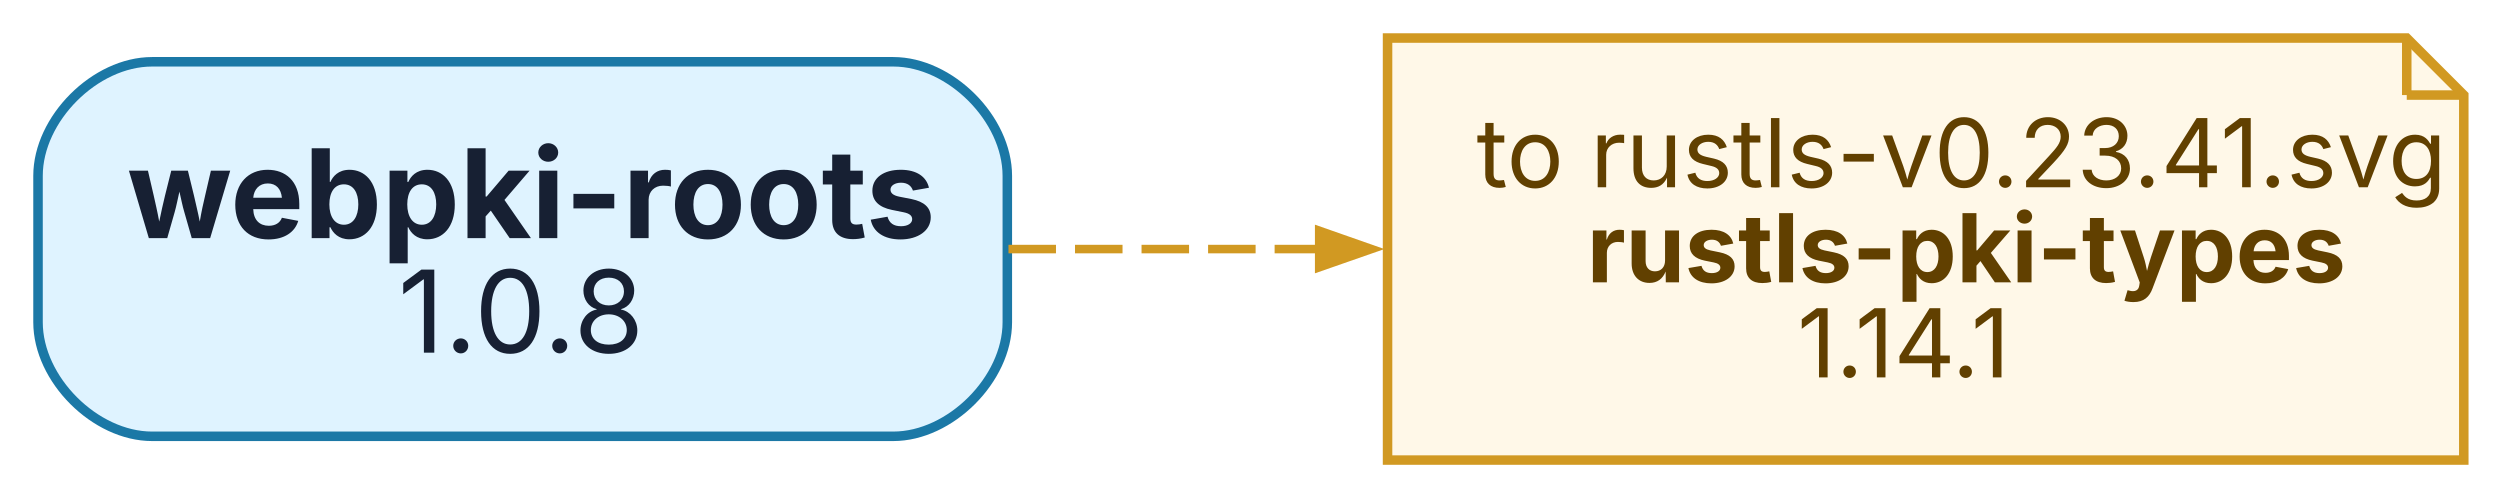
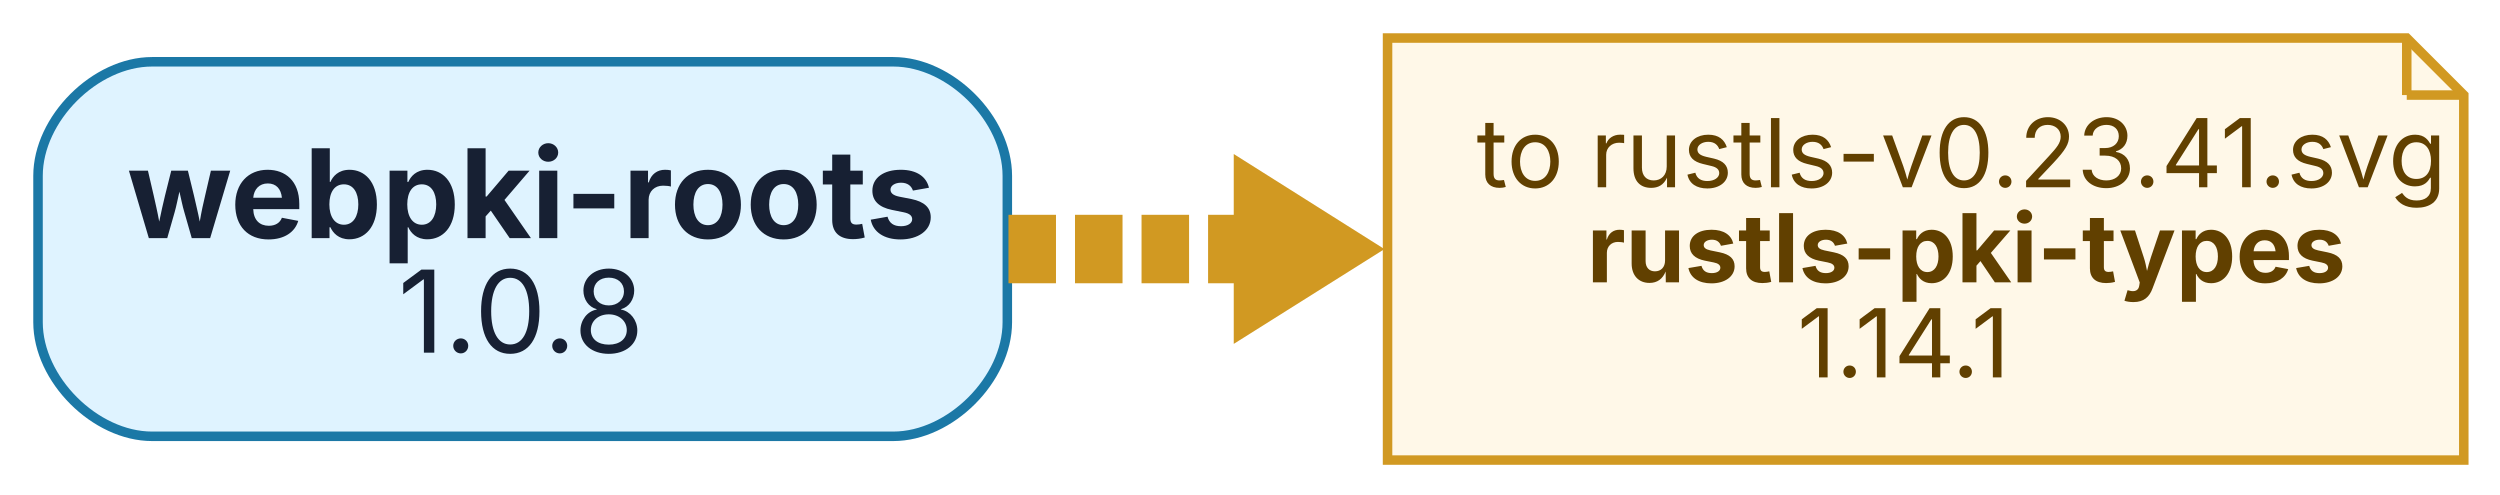
<svg xmlns="http://www.w3.org/2000/svg" width="263pt" height="52pt" viewBox="0.00 0.00 263.00 52.00">
  <g id="graph0" class="graph" transform="scale(1 1) rotate(0) translate(4 48.4)">
    <polygon fill="white" stroke="none" points="-4,4 -4,-48.4 259.19,-48.4 259.19,4 -4,4" />
    <g id="node1" class="node">
      <path fill="#dff3ff" stroke="#1b78a6" d="M89.97,-41.9C89.97,-41.9 12,-41.9 12,-41.9 6,-41.9 0,-35.9 0,-29.9 0,-29.9 0,-14.5 0,-14.5 0,-8.5 6,-2.5 12,-2.5 12,-2.5 89.97,-2.5 89.97,-2.5 95.97,-2.5 101.97,-8.5 101.97,-14.5 101.97,-14.5 101.97,-29.9 101.97,-29.9 101.97,-35.9 95.97,-41.9 89.97,-41.9" />
      <text xml:space="preserve" text-anchor="start" x="9.36" y="-23.35" font-family="Inter,Arial" font-weight="bold" font-size="13.00" fill="#172033">webpki-roots</text>
      <text xml:space="preserve" text-anchor="start" x="37.86" y="-11.3" font-family="Inter,Arial" font-size="12.00" fill="#172033">1.0.8</text>
    </g>
    <g id="node2" class="node">
      <polygon fill="#fff8e8" stroke="#d19922" points="249.19,-44.4 141.97,-44.4 141.97,0 255.19,0 255.19,-38.4 249.19,-44.4" />
      <polyline fill="none" stroke="#d19922" points="249.19,-44.4 249.19,-38.4" />
      <polyline fill="none" stroke="#d19922" points="255.19,-38.4 249.19,-38.4" />
      <text xml:space="preserve" text-anchor="start" x="151.33" y="-28.7" font-family="Inter,Arial" font-size="10.00" fill="#614000">to rustls-v0.23.41.svg</text>
      <text xml:space="preserve" text-anchor="start" x="162.95" y="-18.7" font-family="Inter,Arial" font-weight="bold" font-size="10.00" fill="#614000">rustls-pki-types</text>
      <text xml:space="preserve" text-anchor="start" x="185.08" y="-8.7" font-family="Inter,Arial" font-size="10.00" fill="#614000">1.14.1</text>
    </g>
    <g id="edge1" class="edge">
-       <path fill="none" stroke="#d19922" stroke-width="0.9" stroke-dasharray="5,2" d="M102.09,-22.2C112.65,-22.2 123.91,-22.2 134.87,-22.2" />
-       <polygon fill="#d19922" stroke="#d19922" stroke-width="0.9" points="134.78,-24.13 140.28,-22.2 134.78,-20.28 134.78,-24.13" />
+       <path fill="none" stroke="#d19922" stroke-width="7.2" stroke-dasharray="5,2" d="M102.09,-22.2C110.96,-22.2 120.32,-22.2 129.58,-22.2" />
+       <polygon fill="#d19922" stroke="#d19922" stroke-width="7.2" points="129.39,-25.67 134.89,-22.2 129.39,-18.74 129.39,-25.67" />
    </g>
  </g>
</svg>
